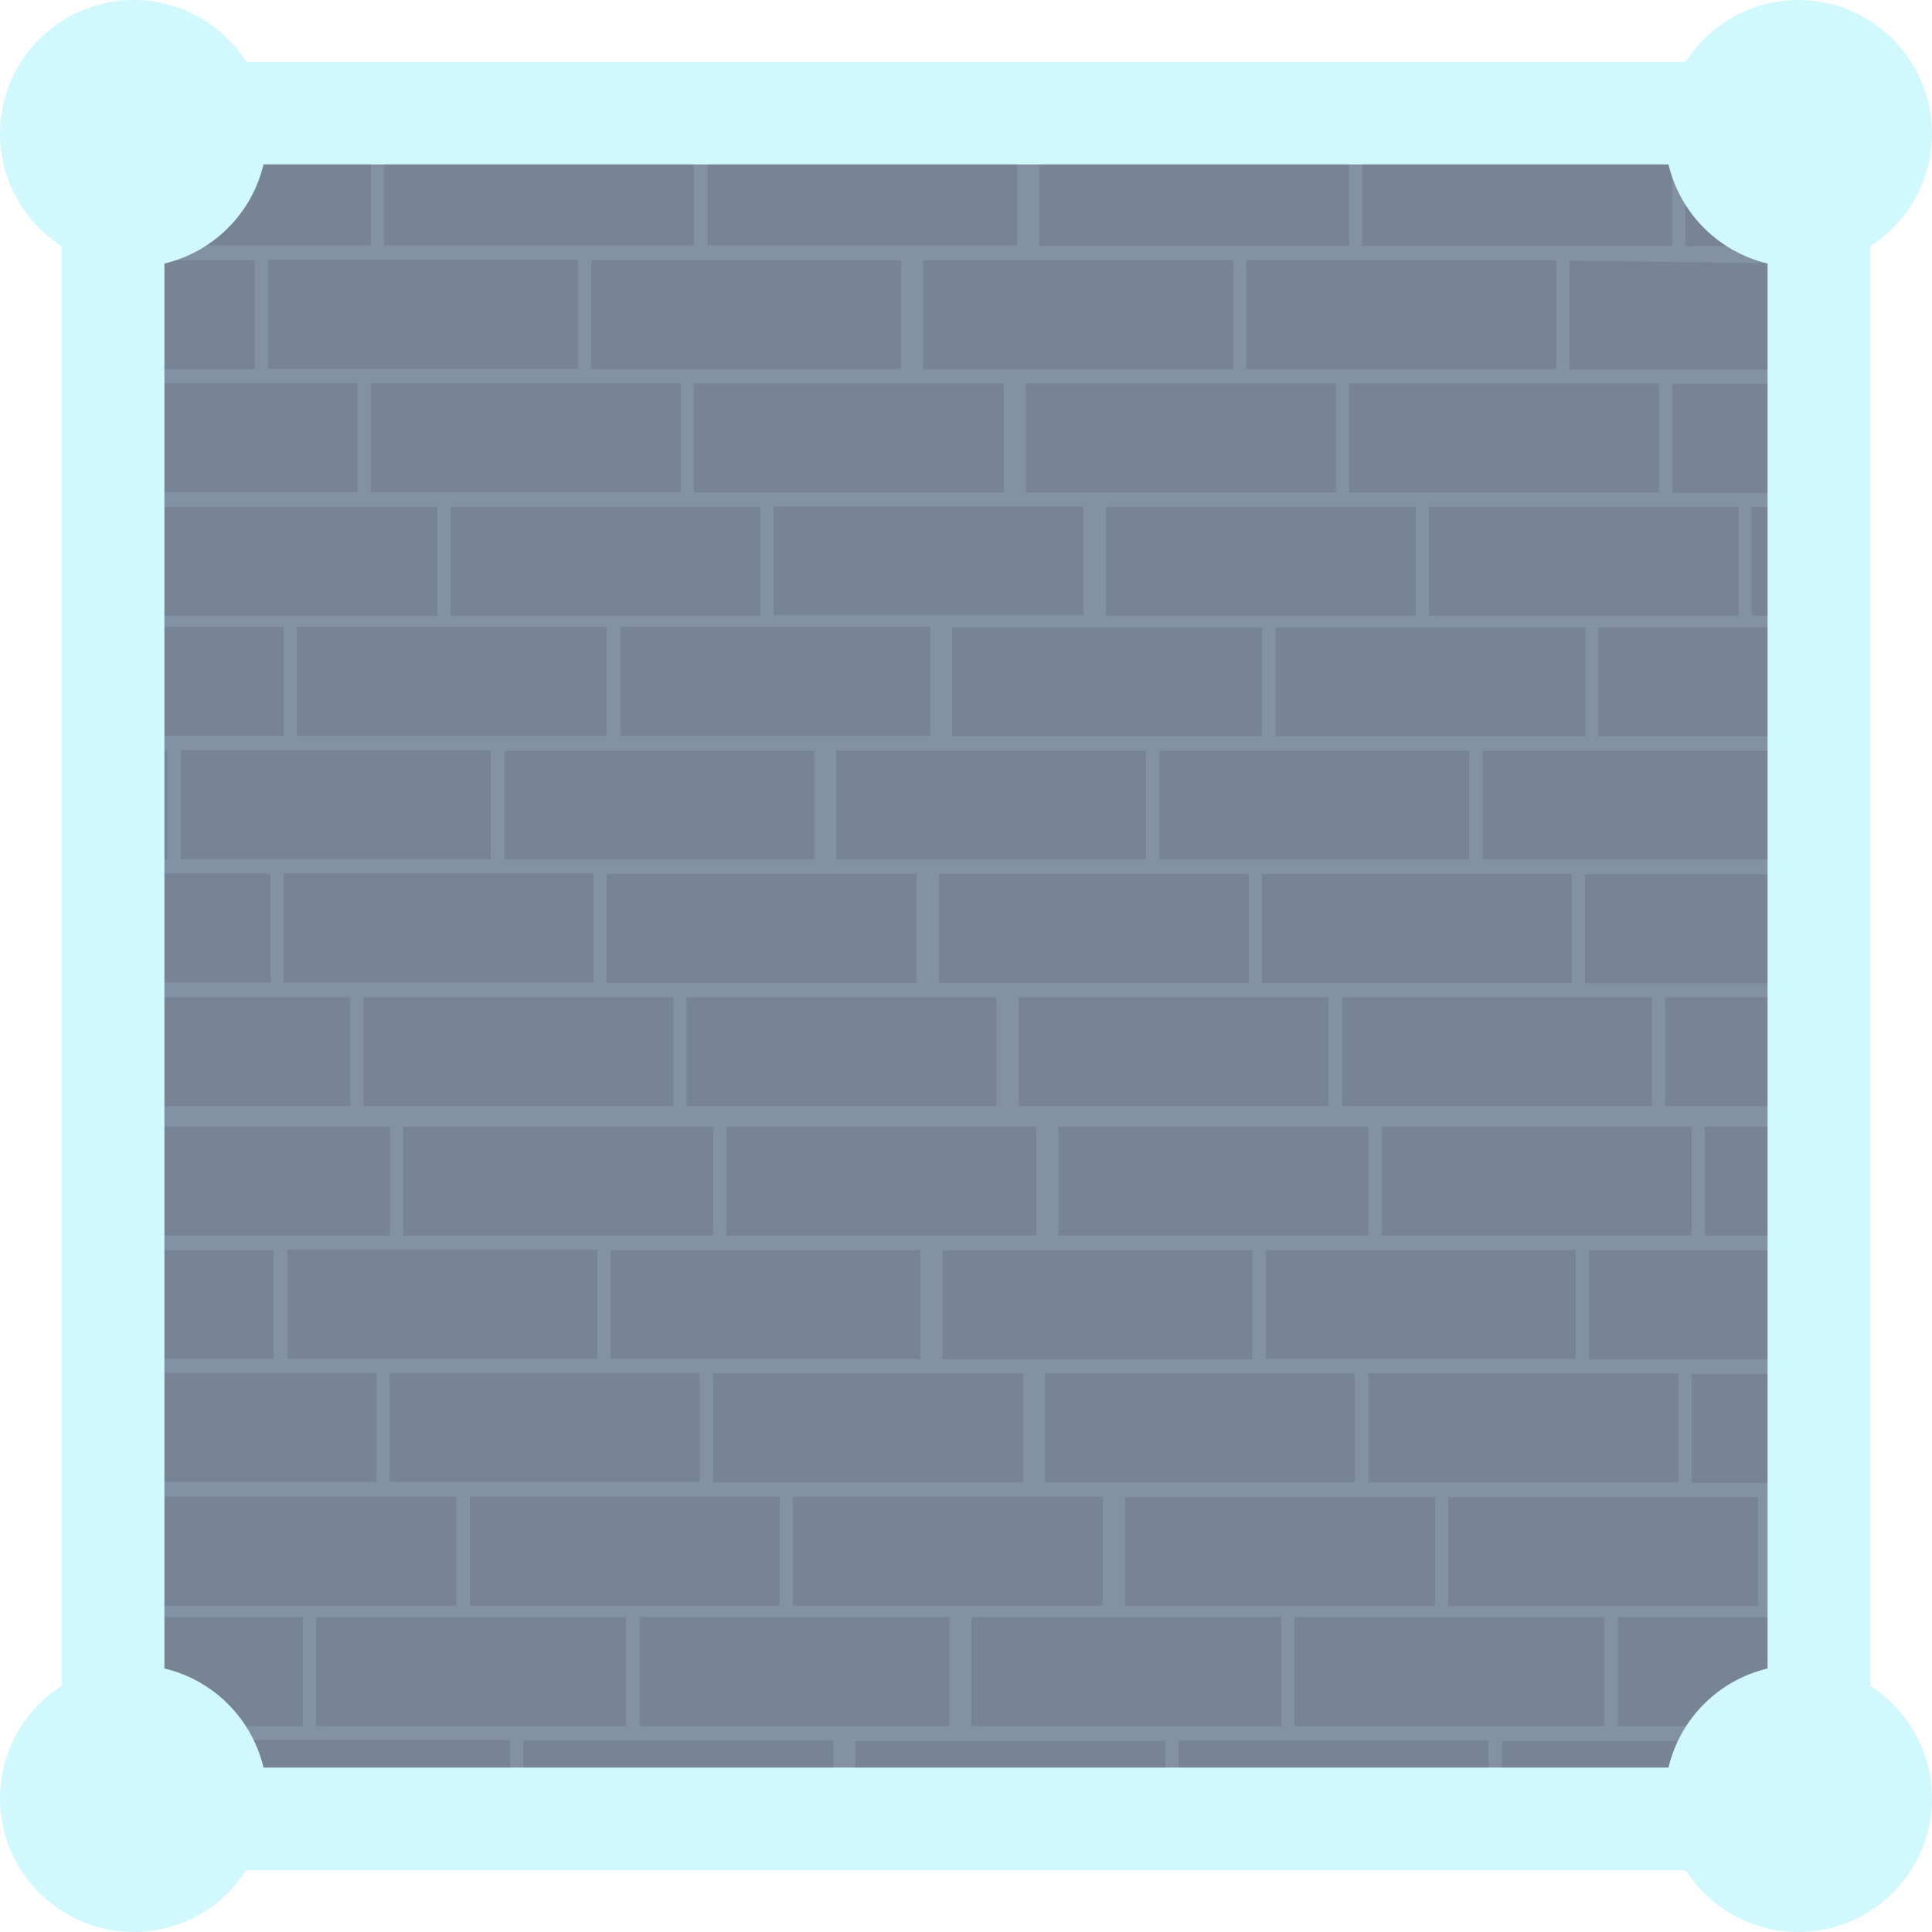
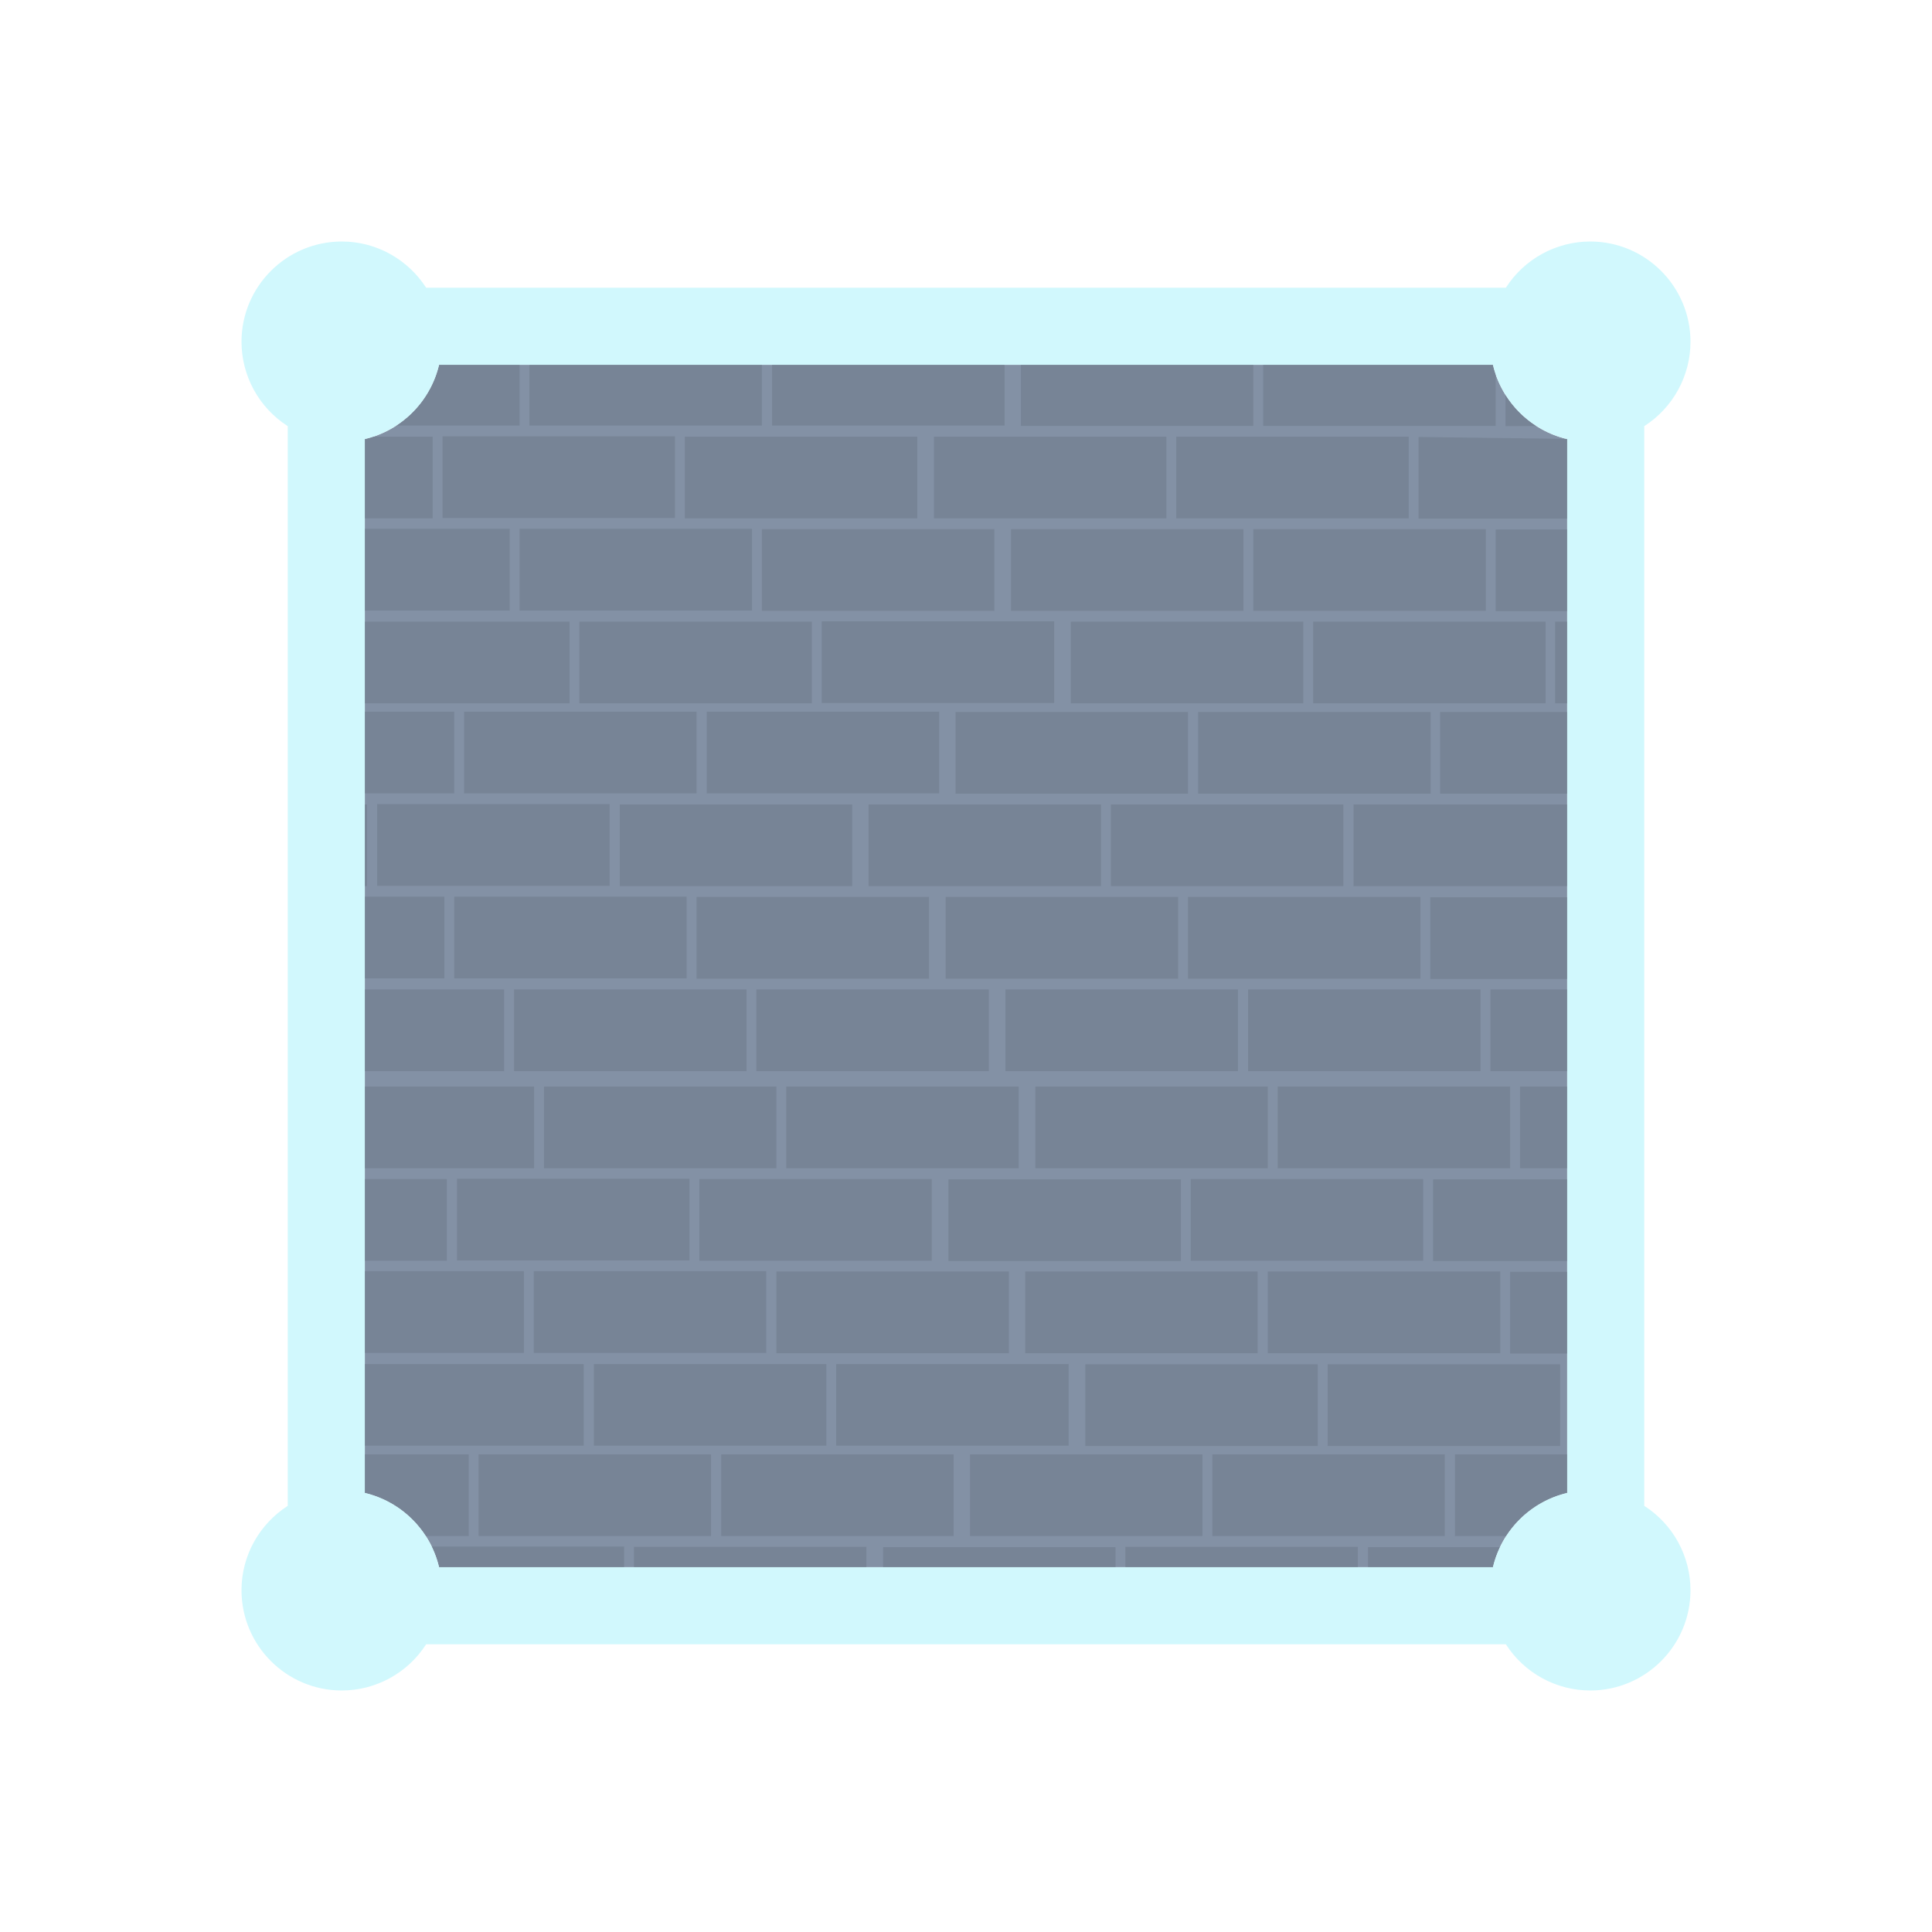
- <svg xmlns="http://www.w3.org/2000/svg" id="a" viewBox="0 0 47 47">
-   <defs>
-     <style>.c{fill:#778496;}.d{fill:#d1f8fd;fill-rule:evenodd;}.e{fill:#8391a5;}</style>
-   </defs>
-   <rect class="e" x="2.76" y="2.76" width="41.48" height="41.93" />
-   <g>
-     <path class="c" d="M9.02,3.32H1.48v2.65h7.54V3.32" />
-     <path class="c" d="M16.88,3.32h-7.54v2.65h7.54V3.32" />
-     <path class="c" d="M24.75,3.32h-7.54v2.65h7.54V3.32" />
-     <path class="c" d="M6.2,6.33H2.41l.04,2.65h3.75v-2.65" />
-     <path class="c" d="M6.52,8.97h7.54v-2.65H6.52v2.65" />
-     <path class="c" d="M21.92,6.33h-7.54v2.65h7.54v-2.65" />
-     <path class="c" d="M1.87,11.97h6.83v-2.65H2.22l.06,2.65" />
-     <path class="c" d="M9.02,11.97h7.54v-2.65h-7.54v2.65" />
-     <path class="c" d="M24.42,9.33h-7.54v2.65h7.54v-2.65" />
-     <path class="c" d="M10.64,12.33H3.1v2.65h7.54v-2.65" />
-     <path class="c" d="M18.5,12.33h-7.54v2.65h7.54v-2.65" />
-     <path class="c" d="M18.82,14.97h7.54v-2.65h-7.54v2.65" />
+ <svg xmlns="http://www.w3.org/2000/svg" xml:space="preserve" fill-rule="evenodd" stroke-linejoin="round" stroke-miterlimit="2" clip-rule="evenodd" viewBox="0 0 64 64">
+   <g id="grey">
+     <path fill="#8391a5" d="M49.454 12.085a3.32 3.32 0 0 0 2.461 2.461v34.908a3.32 3.32 0 0 0-2.461 2.461H14.546a3.32 3.32 0 0 0-2.461-2.461V14.546a3.32 3.32 0 0 0 2.461-2.461h34.908Z" />
+     <path fill="#778496" d="M17.212 12.085v2.012h-4.08a3.318 3.318 0 0 0 1.414-2.012h2.666Zm-4.839 2.38h1.959v2.706h-2.247v-2.625c.098-.023.194-.05.288-.081Zm-.288 3.053h4.8v2.707h-4.8v-2.707Zm0 3.074h6.781v2.707h-6.781v-2.707Zm0 2.982h2.962v2.707h-2.962v-2.707Zm0 3.075h.072v2.706h-.072v-2.706Zm0 3.053h2.635v2.707h-2.635v-2.707Zm0 3.074h4.616v2.707h-4.616v-2.707Zm0 3.217h5.607V38.7h-5.607v-2.707Zm0 3.064h2.717v2.706h-2.717v-2.706Zm0 3.054h5.27v2.706h-5.27v-2.706Zm0 3.074h7.251v2.706h-7.251v-2.706Zm0 2.992h3.442v2.706h-1.42a3.316 3.316 0 0 0-2.022-1.429v-1.277Zm2.218 3.054h6.371v.684h-6.128a3.27 3.27 0 0 0-.243-.684Zm6.698.684v-.674h7.7v.674h-7.7Zm8.252 0v-.664h7.7v.664h-7.7Zm8.027 0v-.674h7.7v.674h-7.7Zm8.037 0v-.664h4.371c-.101.21-.18.432-.234.664h-4.137Zm4.576-1.032h-1.696v-2.706h3.718v1.277a3.316 3.316 0 0 0-2.022 1.429Zm2.022-6.046h-1.889v-2.706h1.889v2.706Zm0-3.063h-4.443v-2.707h4.443v2.707Zm0-3.074h-1.563v-2.707h1.563V38.7Zm0-3.217h-2.543v-2.707h2.543v2.707Zm0-3.054H47.38v-2.706h4.535v2.706Zm0-3.074h-7.078v-2.706h7.078v2.706Zm0-3.064h-4.208v-2.706h4.208v2.706Zm0-2.992h-.398v-2.707h.398v2.707Zm0-3.054h-2.369v-2.706h2.369v2.706Zm0-3.064h-4.923v-2.706l4.889.063.034.008v2.635Zm-1.024-3.069-1.019.005v-1.033c.26.413.609.764 1.019 1.028Zm-1.345-1.709v1.704h-7.701v-2.022h7.609c.025.108.056.214.092.318Zm-8.028-.318v2.022h-7.7v-2.022h7.7Zm-8.241 0v2.012h-7.701v-2.012h7.701Zm-8.038 0v2.012h-7.7v-2.012h7.7Zm-.184 23.398v-2.707h7.701v2.707h-7.701Zm6.056-11.909v2.707h-7.7v-2.707h7.7Zm16.28.011v2.706H39.69v-2.706h7.701Zm3.809-2.993v2.707h-7.7v-2.707h7.7Zm-28.126 2.982v2.707h-7.7v-2.707h7.7Zm1.655 9.202v2.707h-7.701v-2.707h7.701Zm14.624-9.191v2.706h-7.7v-2.706h7.7Zm-26.859 5.76v-2.707h7.7v2.707h-7.7Zm14.4-8.753v2.707h-7.701v-2.707h7.701Zm.326 2.697v-2.707h7.701v2.707H27.22Zm11.418-8.824v2.706h-7.7v-2.706h7.7Zm.327 2.706v-2.706h7.701v2.706h-7.701Zm-5.474 3.064v-2.706h7.7v2.706h-7.7Zm8.027 0v-2.706h7.701v2.706h-7.701Zm1.655.357v2.707h-7.701v-2.707h7.701Zm-12.399 9.12v2.707h-7.7v-2.707h7.7Zm2.166-12.183v2.706h-7.701v-2.706h7.701Zm-17.893 14.88v-2.707h7.7v2.707h-7.7Zm-.388-15.248v-2.707h7.7v2.707h-7.7Zm13.572 9.488v2.706h-7.7v-2.706h7.7Zm2.155-12.184v2.706h-7.7v-2.706h7.7Zm-13.174 5.76v-2.707h7.7v2.707h-7.7Zm13.654 18.832v2.706h-7.7v-2.706h7.7Zm5.607-12.408v2.706h-7.7v-2.706h7.7Zm-2.512 18.178v-2.706h7.7v2.706h-7.7Zm8.037 0v-2.706h7.701v2.706h-7.701Zm-2.553-3.064v-2.706h7.701v2.706h-7.701Zm4.208 3.432v2.706h-7.701v-2.706h7.701Zm-1.655-9.202V38.7h-7.7v-2.707h7.7Zm-2.88 3.074v2.707h-7.7v-2.707h7.7Zm12.562 6.128v2.706h-7.7v-2.706h7.7Zm-17.934-9.202V38.7h-7.7v-2.707h7.7Zm-2.42-3.574v-2.707h7.7v2.707h-7.7Zm5.474-3.064v-2.706h7.7v2.706h-7.7Zm-11.081 6.638V38.7h-7.7v-2.707h7.7Zm1.655 9.192v2.706h-7.701v-2.706h7.701Zm.326 2.706v-2.706h7.701v2.706H27.7Zm21.345-15.115v2.707h-7.7v-2.707h7.7Zm-9.692-.357v-2.707h7.701v2.707h-7.701Zm1.655.357v2.707h-7.701v-2.707h7.701Zm-25.869 8.977v-2.706h7.7v2.706h-7.7Zm18.281.368v2.706h-7.701v-2.706h7.701Zm16.606-6.128V38.7h-7.701v-2.707h7.701Zm-32.344 8.824v-2.706h7.7v2.706h-7.7Zm30.178 3.36v2.706h-7.7v-2.706h7.7Zm-24.306 0v2.706h-7.7v-2.706h7.7Zm16.279 0v2.706h-7.7v-2.706h7.7Zm-8.242 0v2.706h-7.7v-2.706h7.7Z" />
  </g>
-   <g>
-     <path class="c" d="M32.82,3.33h-7.54v2.65h7.54V3.33" />
-     <path class="c" d="M40.68,3.33h-7.54v2.65h7.54V3.33" />
-     <path class="c" d="M44.61,3.67l-3.61-.33v2.65l3.59-.02V3.48" />
-     <path class="c" d="M30,6.33h-7.54v2.65h7.54v-2.65" />
-     <path class="c" d="M30.32,8.98h7.54v-2.65h-7.54v2.65" />
-     <path class="c" d="M43.59,6.41l-5.41-.07v2.65h5.56l-.04-2.43" />
-     <path class="c" d="M24.96,11.98h7.54v-2.65h-7.54v2.65" />
-     <path class="c" d="M32.82,11.98h7.54v-2.65h-7.54v2.65" />
-     <path class="c" d="M44.44,9.34h-3.76v2.65h3.71l-.07-2.65" />
-     <path class="c" d="M34.44,12.33h-7.54v2.65h7.54v-2.65" />
-     <path class="c" d="M42.3,12.33h-7.54v2.65h7.54v-2.65" />
-     <path class="c" d="M42.62,14.98h1.89l-.04-2.65h-1.86v2.65" />
-   </g>
-   <g>
-     <path class="c" d="M6.9,15.25H2.31l.02,2.65H6.9v-2.65" />
-     <path class="c" d="M14.76,15.25H7.22v2.65h7.54v-2.65" />
-     <path class="c" d="M22.63,15.25h-7.54v2.65h7.54v-2.65" />
-     <path class="c" d="M4.08,18.26h-1.73l-.06,2.65h1.78v-2.65" />
-     <path class="c" d="M4.4,20.9h7.54v-2.65H4.4v2.65" />
-     <path class="c" d="M19.81,18.26h-7.54v2.65h7.54v-2.65" />
-     <path class="c" d="M2.61,23.9h3.97v-2.65H2.46l.02,2.65" />
-     <path class="c" d="M6.9,23.9h7.54v-2.65H6.9v2.65" />
-     <path class="c" d="M22.3,21.26h-7.54v2.65h7.54v-2.65" />
-     <path class="c" d="M8.52,24.26H2.26l.37,2.65h5.89v-2.65" />
-     <path class="c" d="M16.38,24.26h-7.54v2.65h7.54v-2.65" />
-     <path class="c" d="M16.7,26.91h7.54v-2.65h-7.54v2.65" />
-   </g>
-   <g>
-     <path class="c" d="M30.7,15.26h-7.54v2.65h7.54v-2.65" />
-     <path class="c" d="M38.57,15.26h-7.54v2.65h7.54v-2.65" />
-     <path class="c" d="M44.44,15.26h-5.56v2.65h5.7l-.25-2.65" />
-     <path class="c" d="M27.88,18.26h-7.54v2.65h7.54v-2.65" />
-     <path class="c" d="M28.2,20.91h7.54v-2.65h-7.54v2.65" />
-     <path class="c" d="M43.61,18.26h-7.54v2.65h7.54v-2.65" />
-     <path class="c" d="M22.84,23.91h7.54v-2.65h-7.54v2.65" />
-     <path class="c" d="M30.7,23.91h7.54v-2.65h-7.54v2.65" />
-     <path class="c" d="M44.44,21.27h-5.88v2.65h5.63l.14-2.65" />
-     <path class="c" d="M32.32,24.26h-7.54v2.65h7.54v-2.65" />
-     <path class="c" d="M40.19,24.26h-7.54v2.65h7.54v-2.65" />
-     <path class="c" d="M40.51,26.91h3.8l.19-2.65h-3.99v2.65" />
-   </g>
-   <g>
-     <g>
-       <path class="c" d="M9.49,27.41H1.95v2.65h7.54v-2.65" />
-       <path class="c" d="M17.35,27.41h-7.54v2.65h7.54v-2.65" />
-       <path class="c" d="M25.21,27.41h-7.54v2.65h7.54v-2.65" />
-       <path class="c" d="M6.66,30.41H2.17l-.04,2.65H6.66v-2.65" />
-       <path class="c" d="M6.99,33.05h7.54v-2.65H6.99v2.65" />
-       <path class="c" d="M22.39,30.41h-7.54v2.65h7.54v-2.65" />
-       <path class="c" d="M1.62,36.05h7.54v-2.65H1.62v2.65" />
-       <path class="c" d="M9.48,36.05h7.54v-2.65h-7.54v2.65" />
-       <path class="c" d="M24.89,33.41h-7.54v2.65h7.54v-2.65" />
-       <path class="c" d="M11.11,36.41H3.56v2.65h7.54v-2.65" />
-       <path class="c" d="M18.97,36.41h-7.54v2.65h7.54v-2.65" />
-       <path class="c" d="M19.29,39.06h7.54v-2.65h-7.54v2.65" />
-     </g>
-     <g>
-       <path class="c" d="M33.29,27.41h-7.54v2.65h7.54v-2.65" />
-       <path class="c" d="M41.15,27.41h-7.54v2.65h7.54v-2.65" />
-       <path class="c" d="M44,27.41h-2.53v2.65h2.92l-.06-2.65" />
-       <path class="c" d="M30.47,30.42h-7.54v2.65h7.54v-2.65" />
-       <path class="c" d="M30.79,33.06h7.54v-2.65h-7.54v2.65" />
-       <path class="c" d="M44.31,30.42h-5.66v2.65h5.52l-.11-2.65" />
-       <path class="c" d="M25.42,36.06h7.54v-2.65h-7.54v2.65" />
-       <path class="c" d="M33.29,36.06h7.54v-2.65h-7.54v2.65" />
-       <path class="c" d="M44.61,33.42h-3.46v2.65h3.54l-.03-2.65" />
-       <path class="c" d="M34.91,36.42h-7.54v2.65h7.54v-2.65" />
-       <path class="c" d="M42.77,36.42h-7.54v2.65h7.54v-2.65" />
-     </g>
-     <g>
-       <path class="c" d="M7.37,39.34H2.3l.26,2.65H7.37v-2.65" />
-       <path class="c" d="M15.23,39.34H7.69v2.65h7.54v-2.65" />
-       <path class="c" d="M23.1,39.34h-7.54v2.65h7.54v-2.65" />
-       <path class="c" d="M4.87,44.98h7.54v-2.65H4.87v2.65" />
-       <path class="c" d="M20.27,42.34h-7.54v2.65h7.54v-2.65" />
-     </g>
-     <g>
-       <path class="c" d="M31.17,39.34h-7.54v2.65h7.54v-2.65" />
-       <path class="c" d="M39.03,39.34h-7.54v2.65h7.54v-2.65" />
-       <path class="c" d="M44.64,39.34h-5.28v2.65h5.26l.28-2.65" />
-       <path class="c" d="M28.35,42.35h-7.54v2.65h7.54v-2.65" />
-       <path class="c" d="M28.67,44.99h7.54v-2.65h-7.54v2.65" />
-       <path class="c" d="M44.08,42.35h-7.54v2.65h7.54v-2.65" />
-     </g>
-   </g>
-   <g id="b">
-     <path class="d" d="M1.5,5.99c-.9-.58-1.5-1.59-1.5-2.74C0,1.46,1.46,0,3.25,0c1.15,0,2.16,.6,2.74,1.5H41.01c.58-.9,1.59-1.5,2.74-1.5,1.79,0,3.25,1.46,3.25,3.25,0,1.15-.6,2.16-1.5,2.74V41.01c.9,.58,1.5,1.59,1.5,2.74,0,1.79-1.46,3.25-3.25,3.25-1.15,0-2.16-.6-2.74-1.5H5.99c-.58,.9-1.59,1.5-2.74,1.5-1.79,0-3.25-1.46-3.25-3.25,0-1.15,.6-2.16,1.5-2.74V5.99Zm39.09-1.99H6.41c-.28,1.19-1.22,2.13-2.41,2.41V40.59c1.19,.28,2.13,1.22,2.41,2.41H40.59c.28-1.19,1.22-2.13,2.41-2.41V6.41c-1.19-.28-2.13-1.22-2.41-2.41Z" />
+   <g id="blue">
+     <path fill="#d1f8fd" d="M9.532 14.117A3.326 3.326 0 0 1 8 11.319 3.325 3.325 0 0 1 11.319 8c1.175 0 2.206.613 2.798 1.532h35.766A3.326 3.326 0 0 1 52.681 8 3.325 3.325 0 0 1 56 11.319a3.326 3.326 0 0 1-1.532 2.798v35.766A3.326 3.326 0 0 1 56 52.681 3.325 3.325 0 0 1 52.681 56a3.326 3.326 0 0 1-2.798-1.532H14.117A3.326 3.326 0 0 1 11.319 56 3.325 3.325 0 0 1 8 52.681c0-1.175.613-2.206 1.532-2.798V14.117Zm39.922-2.032H14.546a3.32 3.32 0 0 1-2.461 2.461v34.908a3.32 3.32 0 0 1 2.461 2.461h34.908a3.32 3.32 0 0 1 2.461-2.461V14.546a3.32 3.32 0 0 1-2.461-2.461Z" />
  </g>
</svg>
